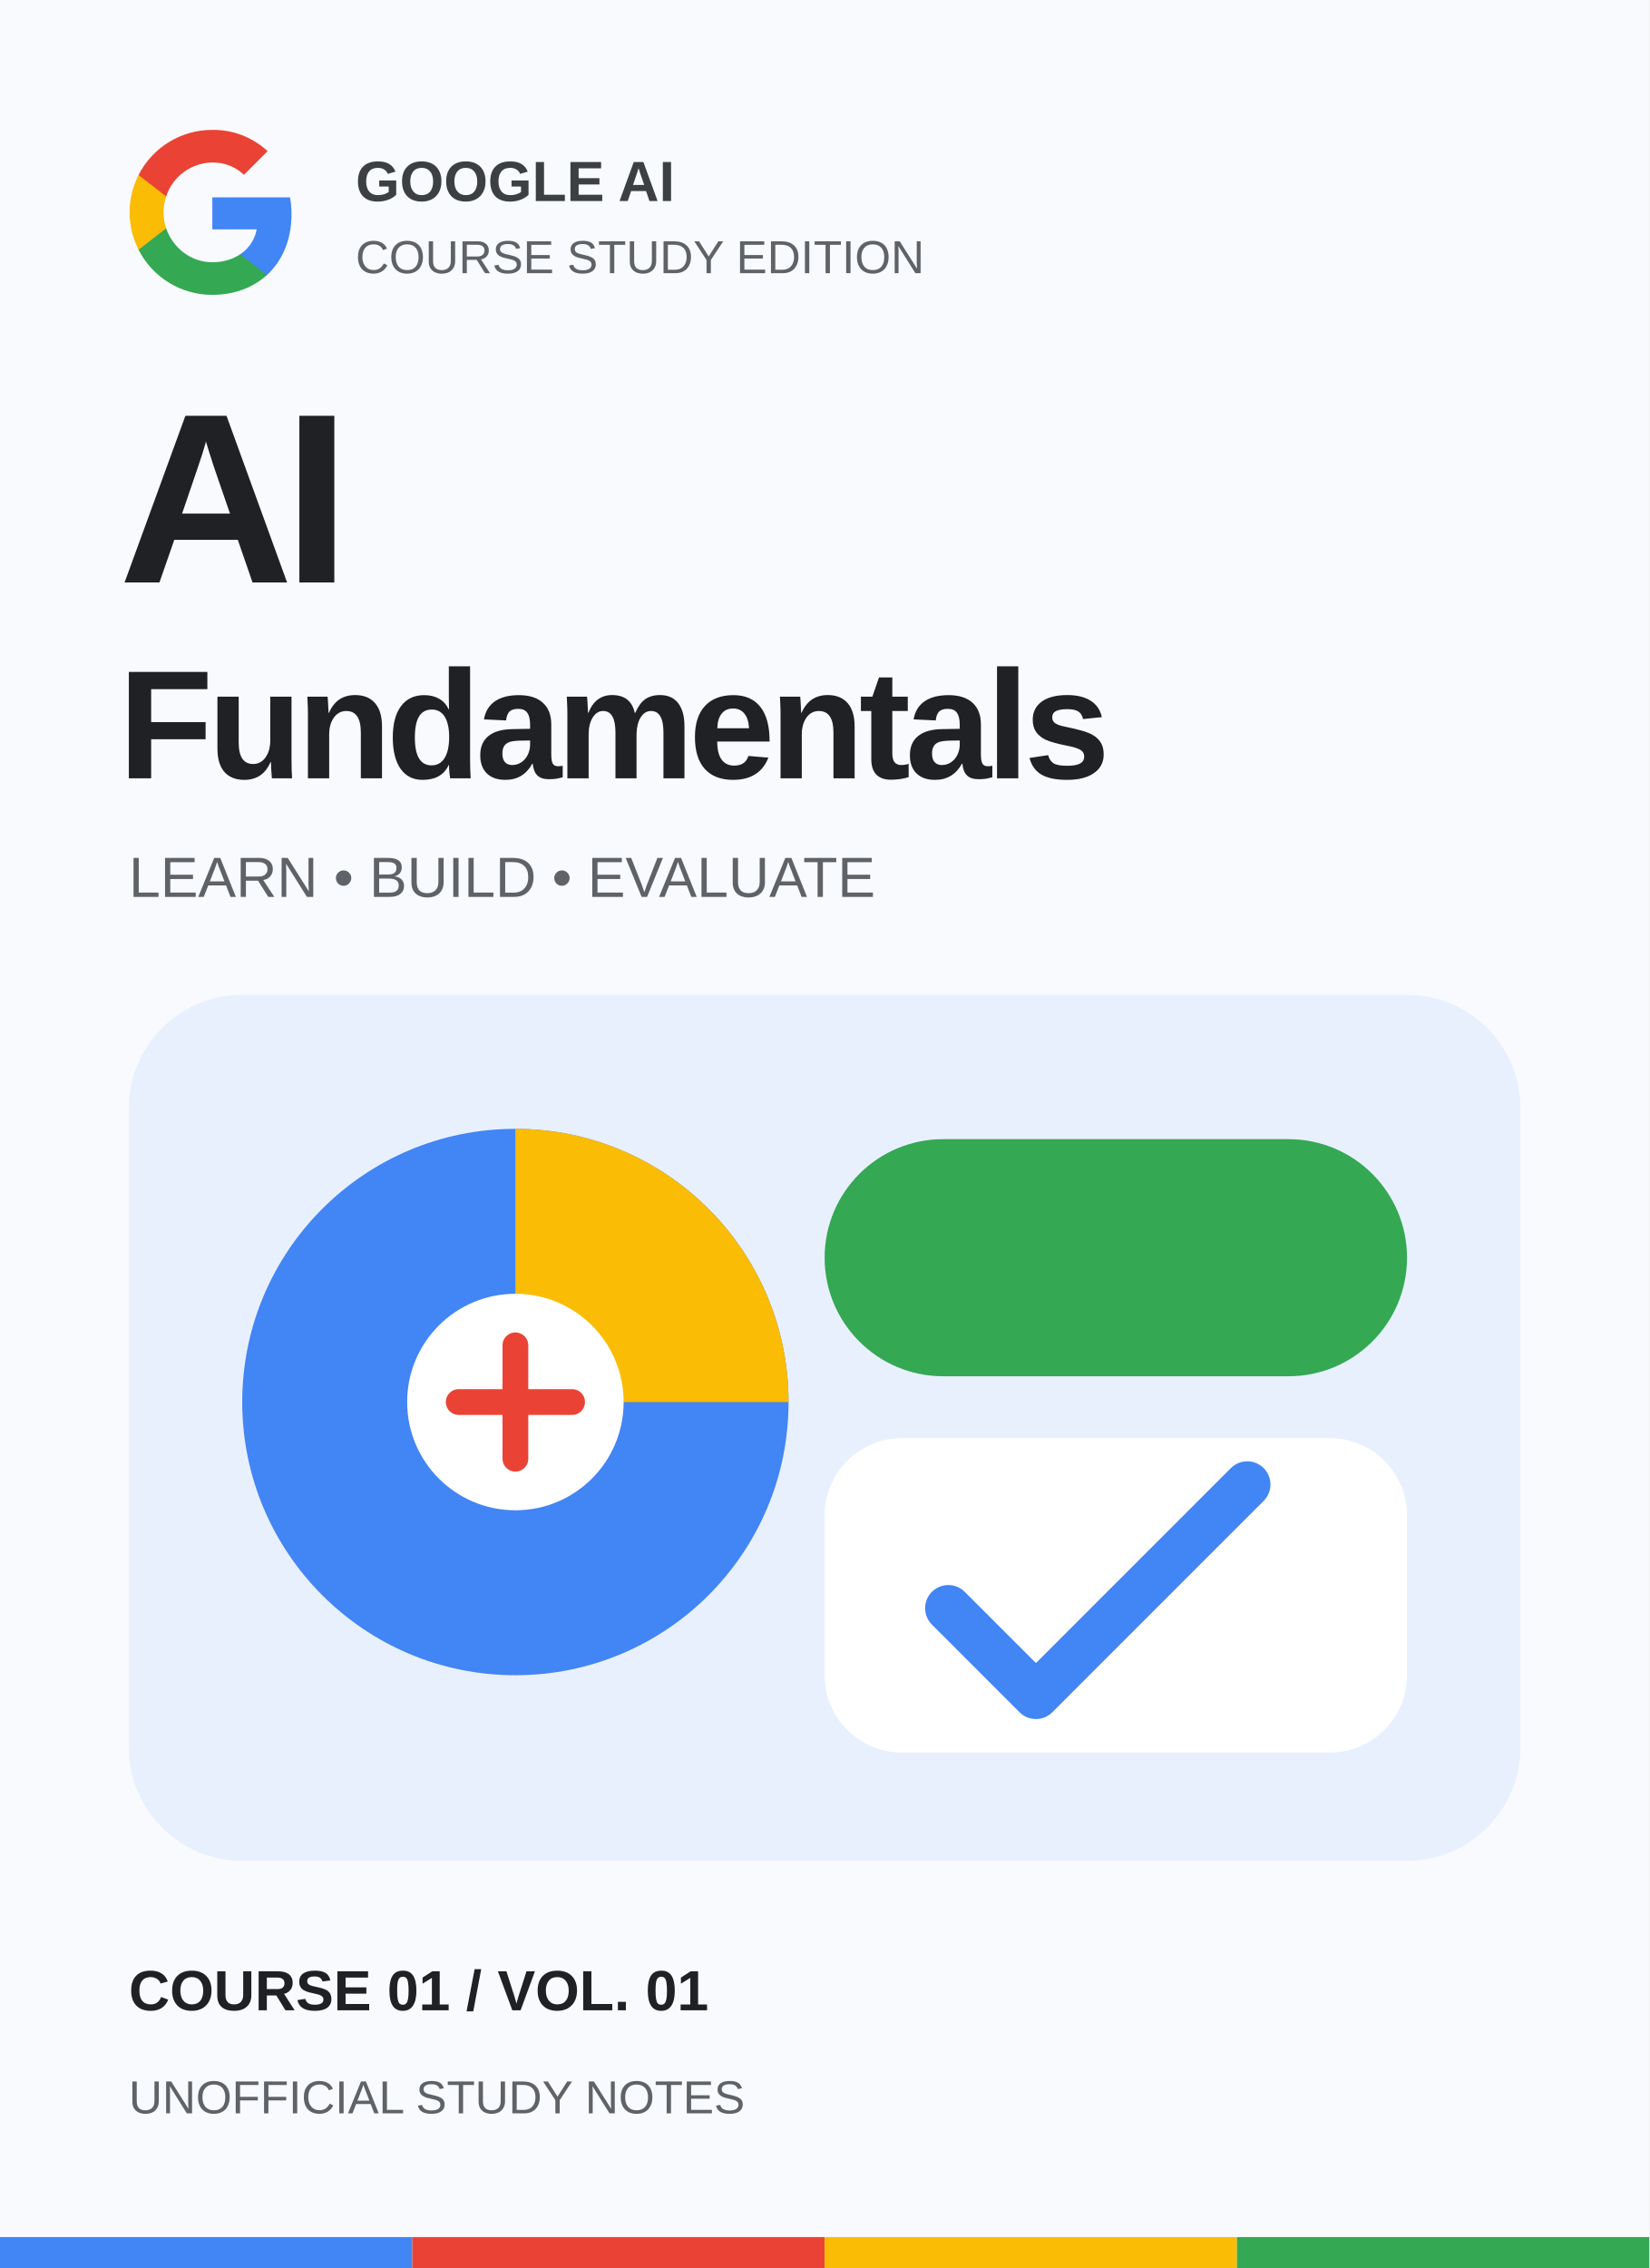
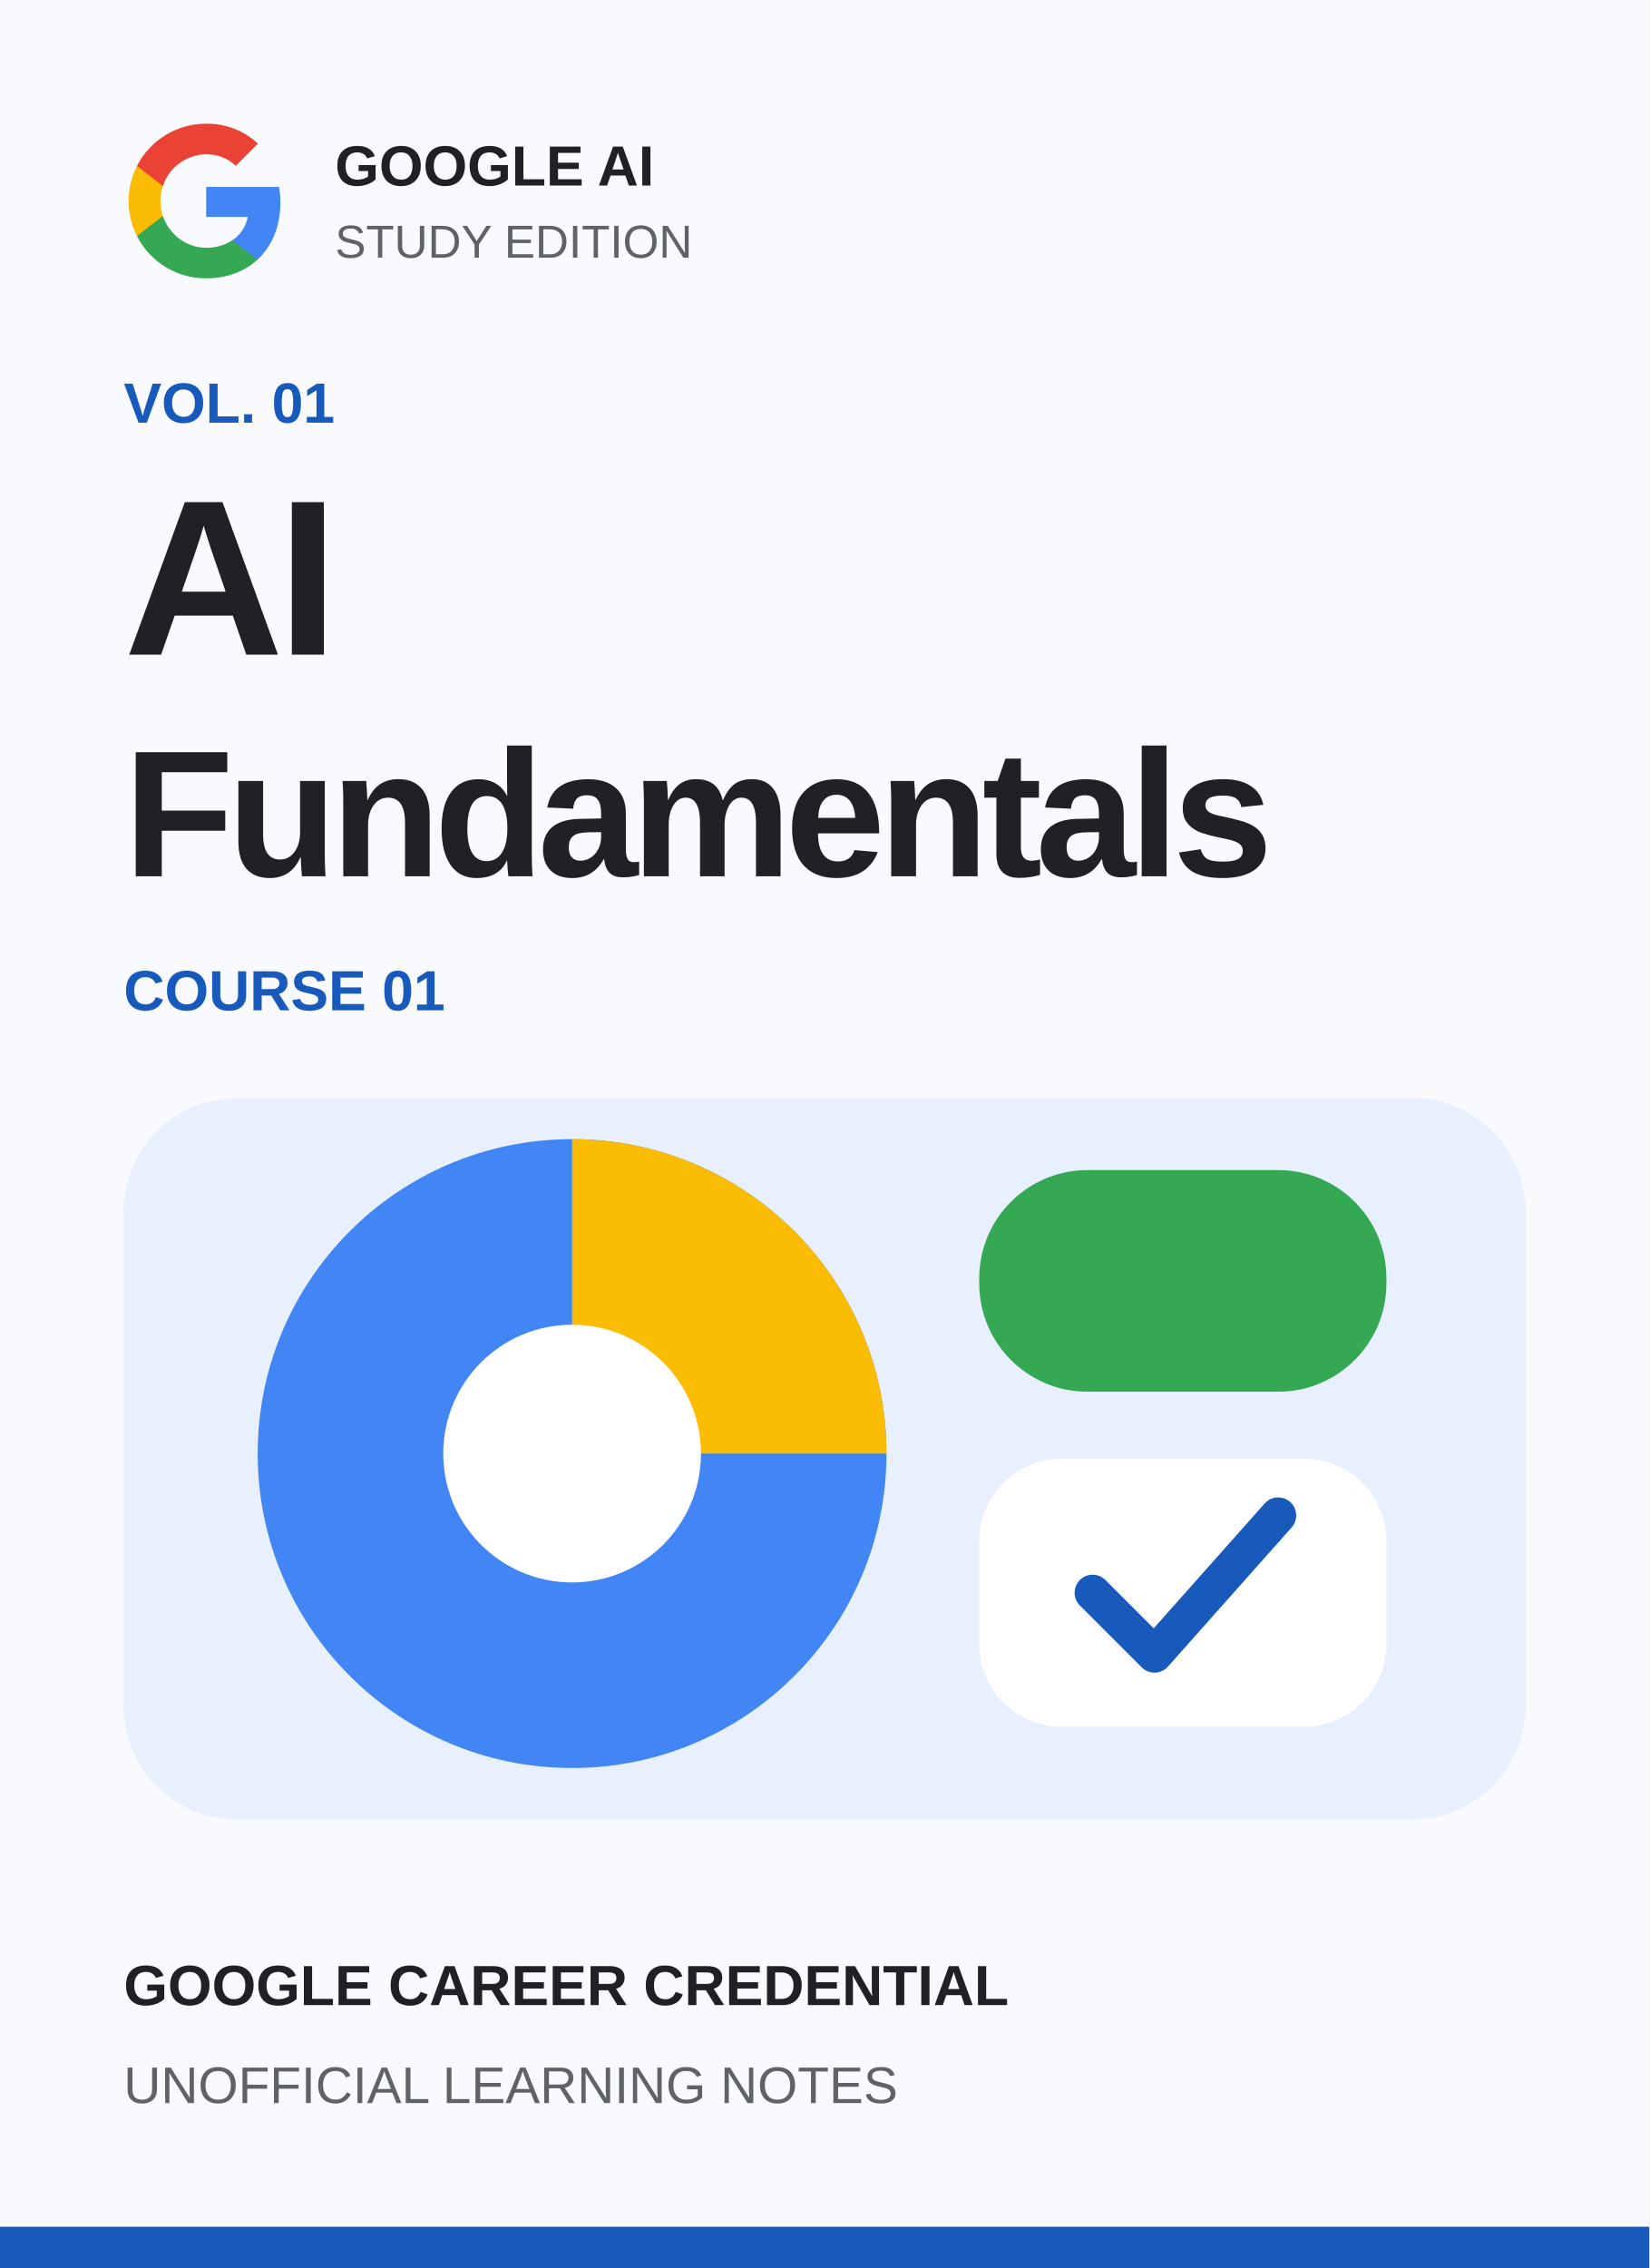
- <svg xmlns="http://www.w3.org/2000/svg" width="320" height="440" viewBox="0 0 320 440">
+ <svg xmlns="http://www.w3.org/2000/svg" viewBox="0 0 320 440" width="320" height="440" role="img" aria-label="AI Fundamentals">
  <rect width="320" height="440" fill="#f8fafd" />
-   <g transform="translate(22 22) scale(1.6)">
-     <g transform="translate(0 0)">
-       <path fill="#4285F4" d="M21.6 12.23c0-.71-.06-1.39-.18-2.05H12v3.88h5.38a4.6 4.6 0 0 1-2 3.02v2.52h3.24c1.9-1.75 2.98-4.32 2.98-7.37Z" />
-       <path fill="#34A853" d="M12 22c2.7 0 4.96-.9 6.62-2.4l-3.24-2.52c-.9.6-2.04.97-3.38.97-2.6 0-4.81-1.76-5.6-4.12H3.05v2.6A10 10 0 0 0 12 22Z" />
-       <path fill="#FBBC05" d="M6.4 13.93a6 6 0 0 1 0-3.86v-2.6H3.05a10 10 0 0 0 0 9.06l3.35-2.6Z" />
-       <path fill="#EA4335" d="M12 5.95c1.47 0 2.79.5 3.83 1.5l2.87-2.87A9.6 9.6 0 0 0 12 2a10 10 0 0 0-8.95 5.47l3.35 2.6A5.98 5.98 0 0 1 12 5.95Z" />
-     </g>
+   <g transform="translate(22 21) scale(1.5)">
+     <path fill="#4285F4" d="M21.6 12.23c0-.71-.06-1.39-.18-2.05H12v3.88h5.38a4.6 4.6 0 0 1-2 3.02v2.52h3.24c1.9-1.75 2.98-4.32 2.98-7.37Z" />
+     <path fill="#34A853" d="M12 22c2.7 0 4.96-.9 6.62-2.4l-3.24-2.52c-.9.6-2.04.97-3.38.97-2.6 0-4.81-1.76-5.6-4.12H3.05v2.6A10 10 0 0 0 12 22Z" />
+     <path fill="#FBBC05" d="M6.4 13.93a6 6 0 0 1 0-3.86v-2.6H3.05a10 10 0 0 0 0 9.06l3.35-2.6Z" />
+     <path fill="#EA4335" d="M12 5.95c1.47 0 2.79.5 3.83 1.5l2.87-2.87A9.6 9.6 0 0 0 12 2a10 10 0 0 0-8.95 5.47l3.35 2.6A5.98 5.98 0 0 1 12 5.95Z" />
  </g>
-   <g font-family="Arial, sans-serif">
-     <text x="69" y="39" font-size="11" fill="#3c4043" font-weight="600">GOOGLE AI</text>
-     <text x="69" y="53" font-size="9" fill="#5f6368">COURSE STUDY EDITION</text>
-     <text x="23" y="113" font-size="47" font-weight="700" fill="#202124" letter-spacing="-2">AI</text>
-     <text x="23" y="151" font-size="30" font-weight="700" fill="#202124" letter-spacing="-1">Fundamentals</text>
-     <text x="25" y="174" font-size="11" fill="#5f6368">LEARN • BUILD • EVALUATE</text>
-     <rect x="25" y="193" width="270" height="168" rx="22" fill="#e8f0fe" />
-     <circle cx="100" cy="272" r="53" fill="#4285f4" />
-     <path d="M100 219 A53 53 0 0 1 153 272 L100 272Z" fill="#fbbc05" />
-     <rect x="160" y="221" width="113" height="46" rx="23" fill="#34a853" />
-     <rect x="160" y="279" width="113" height="61" rx="15" fill="#fff" />
-     <path d="M184 312l17 17 41-41" fill="none" stroke="#4285f4" stroke-width="9" stroke-linecap="round" stroke-linejoin="round" />
-     <circle cx="100" cy="272" r="21" fill="#fff" />
-     <path d="M89 272h22M100 261v22" stroke="#ea4335" stroke-width="5" stroke-linecap="round" />
-     <text x="25" y="390" font-size="11" font-weight="700" fill="#202124">COURSE 01 / VOL. 01</text>
-     <text x="25" y="410" font-size="9" fill="#5f6368">UNOFFICIAL STUDY NOTES</text>
+   <g font-family="Arial,sans-serif">
+     <text x="65" y="36" font-size="11" font-weight="700" fill="#202124">GOOGLE AI</text>
+     <text x="65" y="50" font-size="9" fill="#5f6368">STUDY EDITION</text>
+     <text x="24" y="82" font-size="11" font-weight="700" fill="#185abc">VOL. 01</text>
+     <text x="24" y="127" font-size="43" font-weight="700" letter-spacing="-1.3" fill="#202124">AI</text>
+     <text x="24" y="170" font-size="35" font-weight="700" letter-spacing="-1.3" fill="#202124">Fundamentals</text>
+     <text x="24" y="196" font-size="11" font-weight="700" fill="#185abc">COURSE 01</text>
+     <rect x="24" y="213" width="272" height="140" rx="22" fill="#e8f0fe" />
+     <circle cx="111" cy="282" r="61" fill="#4285f4" />
+     <path d="M111 221A61 61 0 0 1 172 282H111Z" fill="#fbbc04" />
+     <circle cx="111" cy="282" r="25" fill="#fff" />
+     <rect x="190" y="227" width="79" height="43" rx="21" fill="#34a853" />
+     <rect x="190" y="283" width="79" height="52" rx="16" fill="#fff" />
+     <path d="m212 309 12 12 24-27" stroke="#185abc" stroke-width="7" fill="none" stroke-linecap="round" stroke-linejoin="round" />
+     <text x="24" y="389" font-size="11" font-weight="700" fill="#202124">GOOGLE CAREER CREDENTIAL</text>
+     <text x="24" y="408" font-size="10" fill="#5f6368">UNOFFICIAL LEARNING NOTES</text>
  </g>
-   <rect y="434" width="80" height="6" fill="#4285f4" />
-   <rect x="80" y="434" width="80" height="6" fill="#ea4335" />
-   <rect x="160" y="434" width="80" height="6" fill="#fbbc05" />
-   <rect x="240" y="434" width="80" height="6" fill="#34a853" />
+   <rect y="432" width="320" height="8" fill="#185abc" />
</svg>
